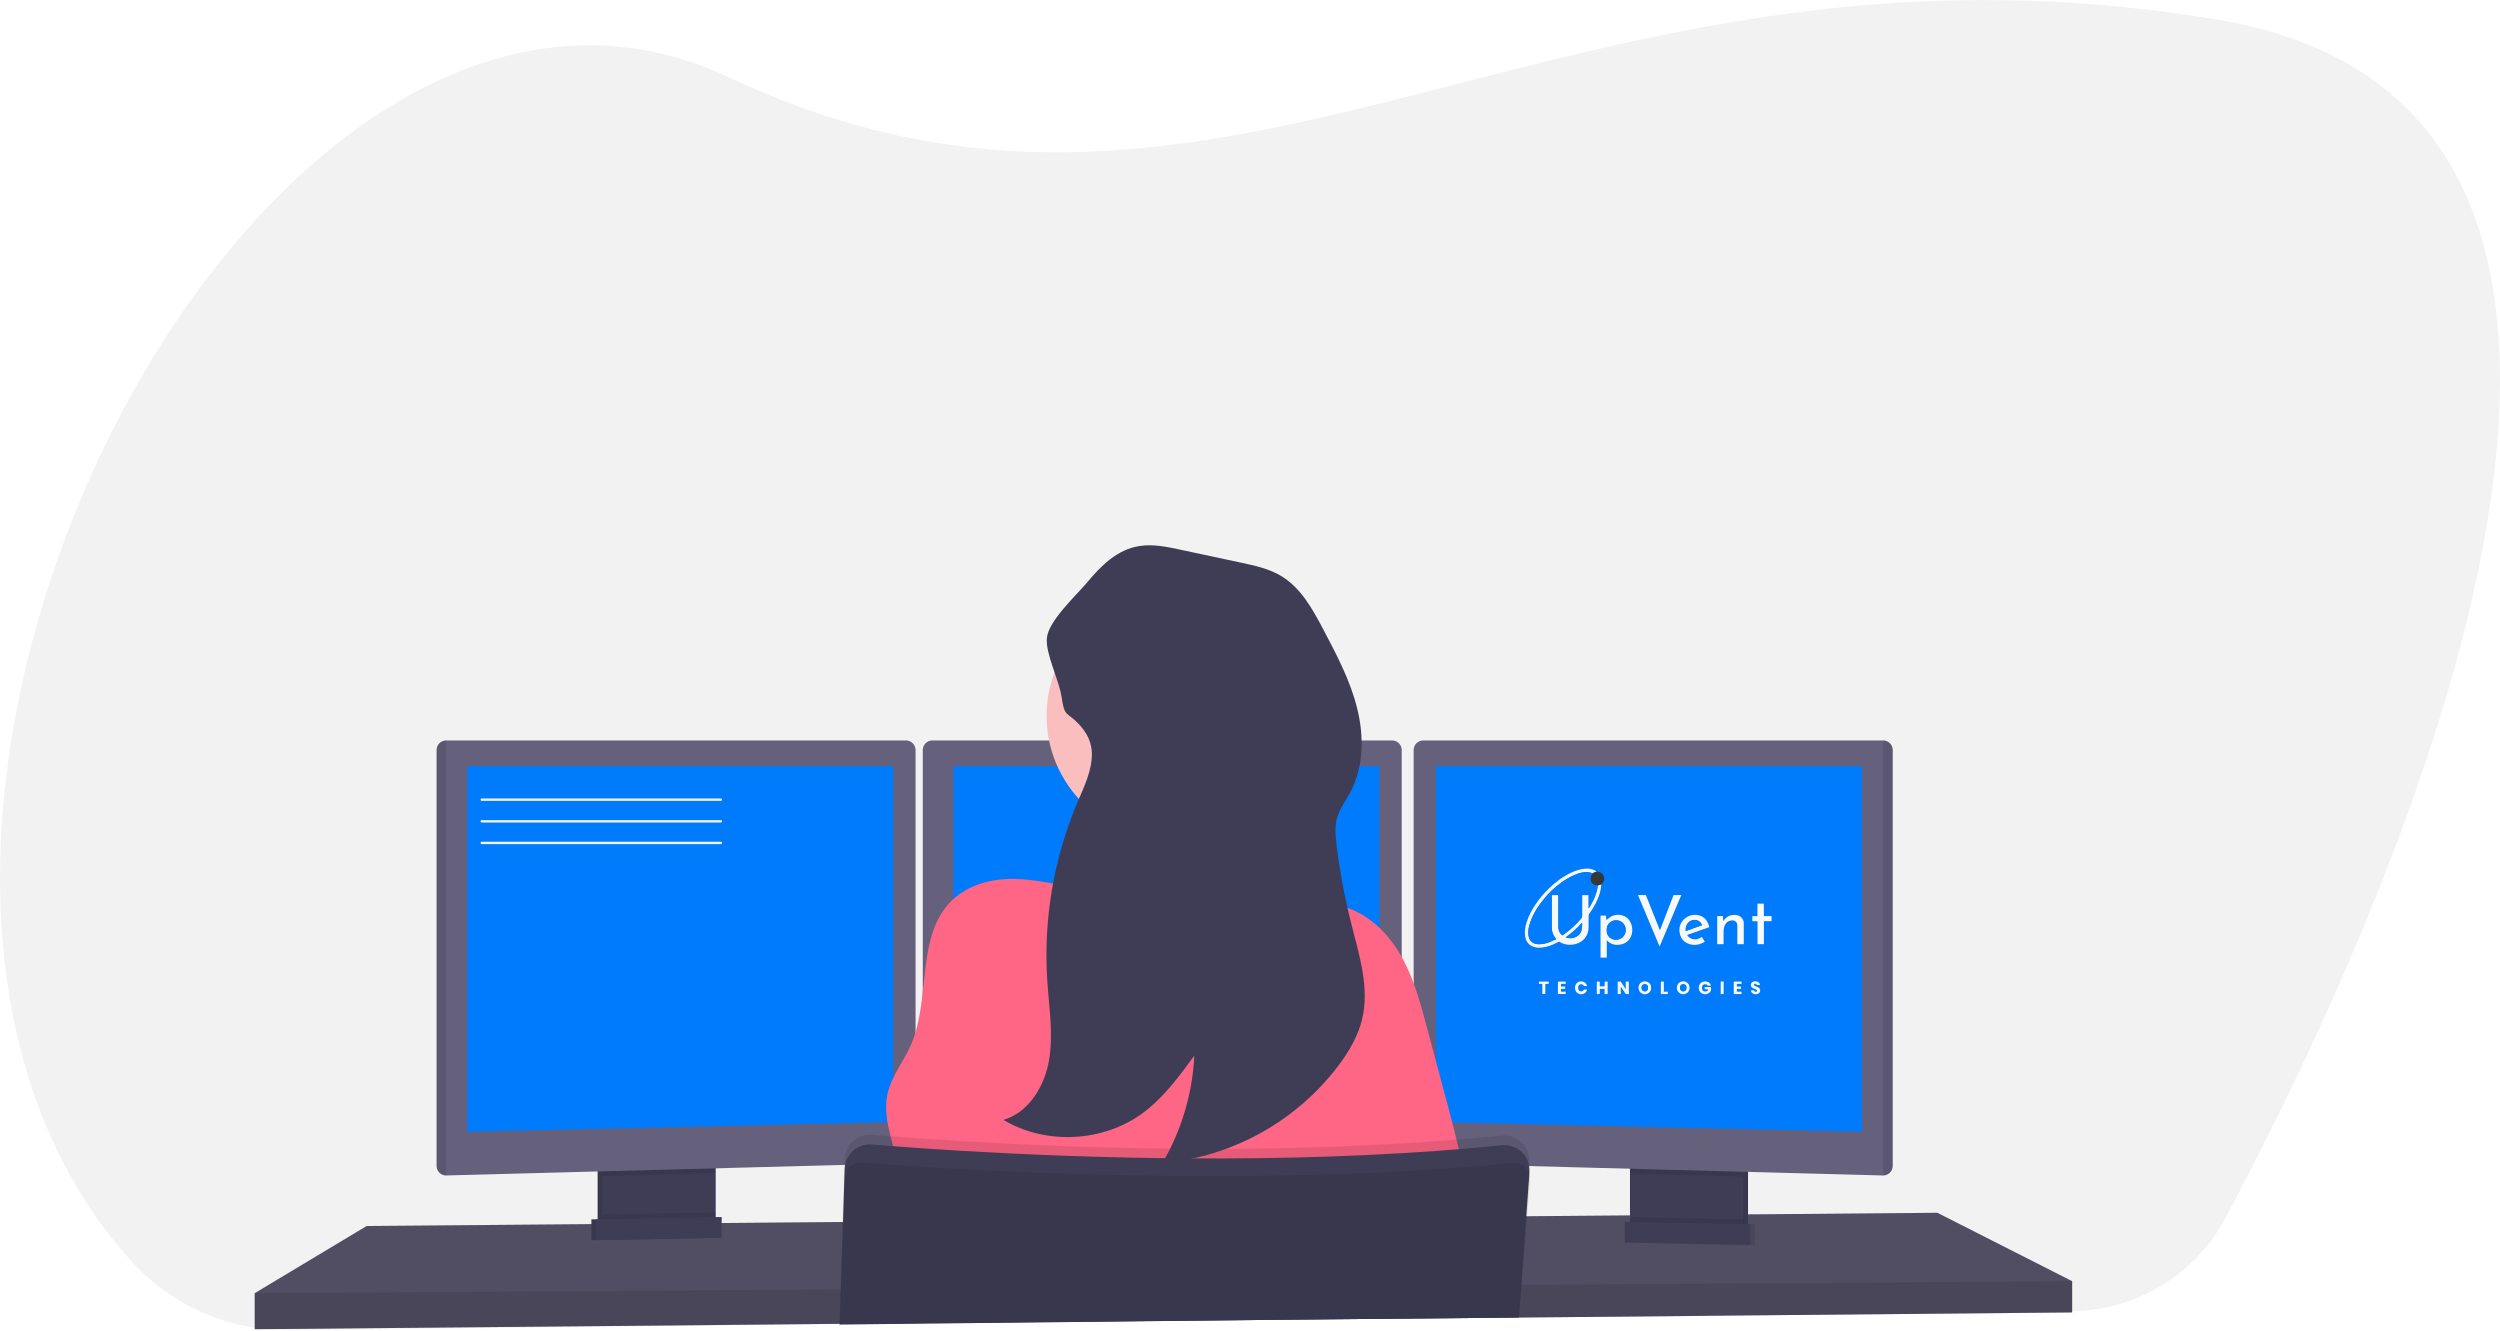
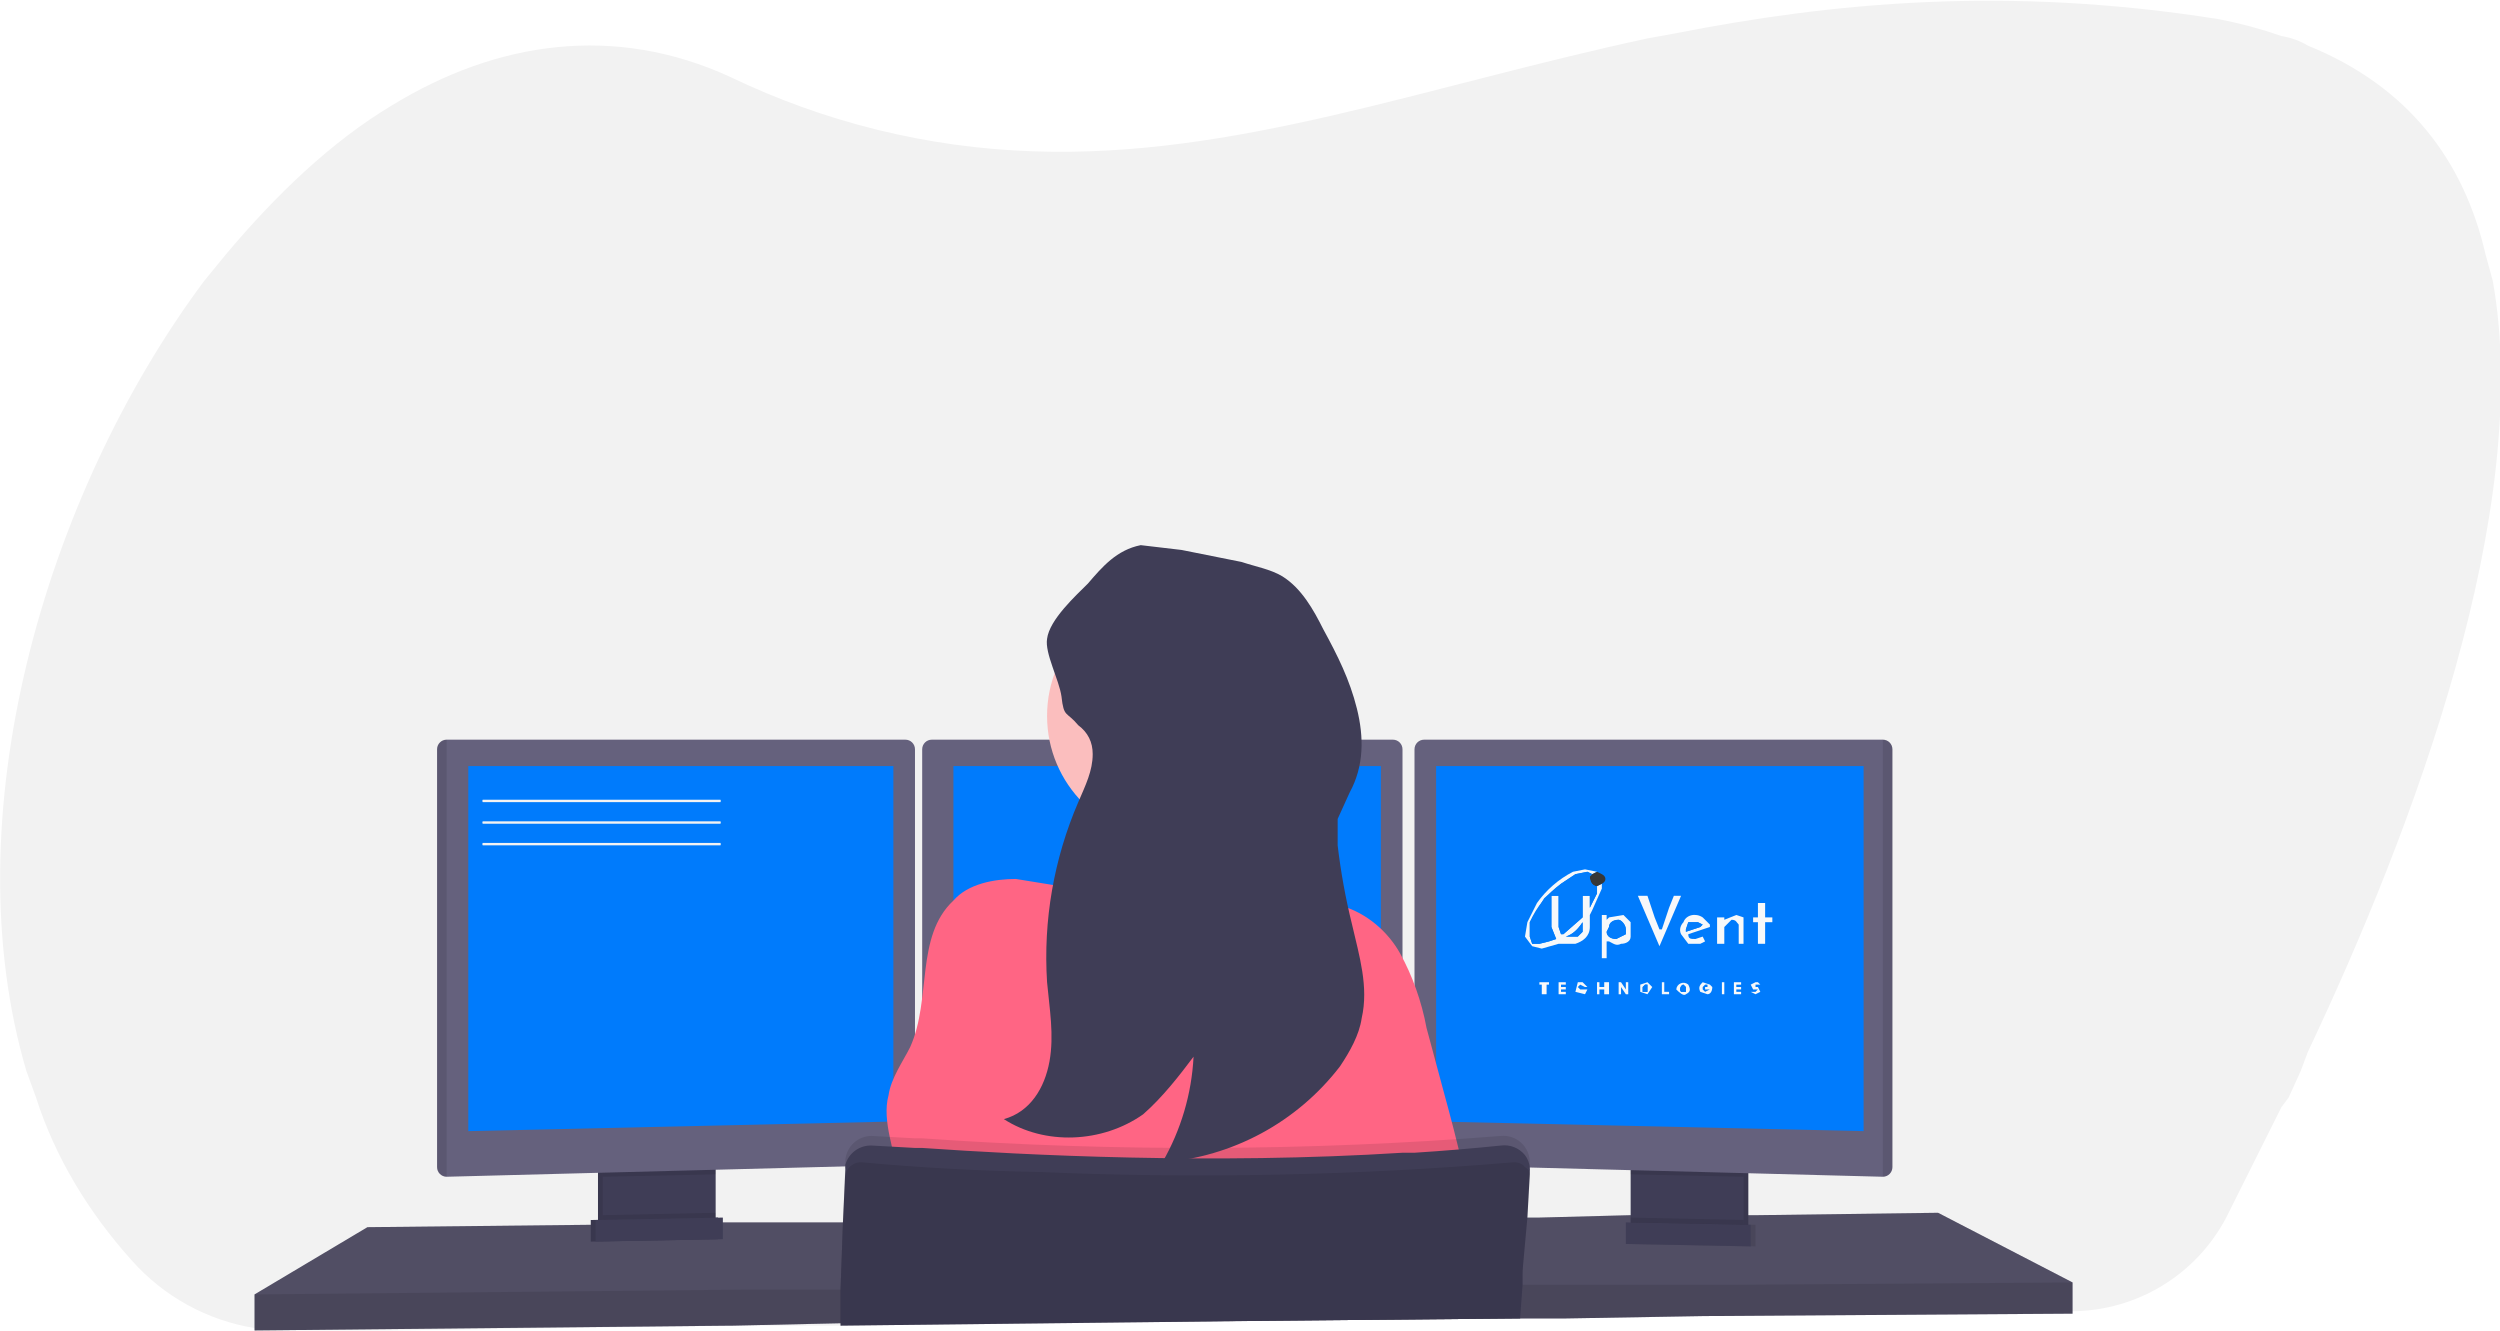
- <svg xmlns="http://www.w3.org/2000/svg" data-name="Layer 1" version="1.1" viewBox="0 0 1041.3 554.17" xml:space="preserve">
-   <path d="M961.48 438.21q-1.74 3.75-3.47 7.4-2.7 5.67-5.33 11.12c-.78 1.61-1.56 3.19-2.32 4.77-8.6 17.57-16.63 33.11-23.45 45.89a73.21 73.21 0 01-63.81 38.7l-151.65 1.65h-1.6l-13 .14-11.12.12-34.1.37h-1.38l-17.36.19h-.53l-107 1.16-95.51 1-11.11.12-69 .75h-.08l-44.75.48h-.48l-141.5 1.53-42.33.46a88 88 0 01-10.79-.54c-1.22-.14-2.44-.3-3.65-.49a87.38 87.38 0 01-51.29-27.54c-18.21-20.03-31.46-43.4-40.36-68.76q-1.93-5.49-3.6-11.12c-30.81-104.15 6.75-238.52 74.35-328.44q4.25-5.64 8.64-11l.07-.08c20.79-25.52 44.1-46.84 68.93-62 44-26.91 92.75-34.49 140.7-11.9 40.57 19.12 78.45 28.11 115.17 30.55 3.71.24 7.42.42 11.11.53 84.23 2.65 163.17-27.7 255.87-47.29 3.69-.78 7.39-1.55 11.12-2.28C763 .54 836.36-6.4 923.6 8.19a189.09 189.09 0 0126.76 6.4q5.77 1.86 11.12 4c41.64 16.94 64.35 48.24 74 87.46q1.37 5.46 2.37 11.11c17.11 94.34-33 228.16-76.37 321.05z" fill="#f2f2f2" />
-   <path d="M863.09 533.65v13l-151.92 1.4-1.62.03-57.74.53-1.38.02-17.55.15h-.52l-106.98.99-175.61 1.63h-.15l-44.65.42-.48.01-198.4 1.82v-15l46.65-28 93.6-.78 2-.01.66-.01 2-.03 44.94-.37 2.01-.01.64-.01 2-.01 14.41-.12.38-.01 35.55-.3h.29l277.4-2.34 6.79-.05h.68l5.18-.05 37.65-.31 2-.03 1.85-.02h.96l11.71-.09 2.32-.03 3.11-.02 9.75-.09 15.47-.13 2-.02 3.48-.02h.65l74.71-.64 56.16 28.5z" fill="#65617d" />
-   <path d="M863.09 533.65v13l-151.92 1.4-1.62.03-57.74.53-1.38.02-17.55.15h-.52l-106.98.99-175.61 1.63h-.15l-44.65.42-.48.01-198.4 1.82v-15l46.65-28 93.6-.78 2-.01.66-.01 2-.03 44.94-.37 2.01-.01.64-.01 2-.01 14.41-.12.38-.01 35.55-.3h.29l277.4-2.34 6.79-.05h.68l5.18-.05 37.65-.31 2-.03 1.85-.02h.96l11.71-.09 2.32-.03 3.11-.02 9.75-.09 15.47-.13 2-.02 3.48-.02h.65l74.71-.64 56.16 28.5z" opacity=".2" />
-   <path d="M296.1 483.66v24.49a6.13 6.13 0 01-3.5 5.54 6 6 0 01-2.5.6l-34.9.74a6 6 0 01-2.7-.57 6.12 6.12 0 01-3.57-5.57v-25.23z" fill="#3f3d56" />
-   <path d="M296.1 483.66v24.49a6.13 6.13 0 01-3.5 5.54 6 6 0 01-2.5.6l-34.9.74a6 6 0 01-2.7-.57 6.12 6.12 0 01-3.57-5.57v-25.23z" opacity=".1" />
-   <path d="M298.1 483.66v24.49a6.13 6.13 0 01-3.5 5.54 6 6 0 01-2.5.6l-34.9.74a6 6 0 01-2.7-.57 6.12 6.12 0 01-3.57-5.57v-25.23zM680.92 483.65h47.17v31.5h-47.17z" fill="#3f3d56" />
-   <path d="m680.92 483.65h47.17v31.5h-47.17z" opacity=".1" />
-   <path d="m678.92 483.65h47.17v31.5h-47.17z" fill="#3f3d56" />
-   <path d="m298.09 483.65v4.97l-47.17 1.26v-6.23h47.17z" opacity=".1" />
-   <path d="M381.35 312.36v168.2a4 4 0 01-3.85 3.95l-191.65 5.1h-.05a4 4 0 01-3.95-3.95v-173.3a4 4 0 013.95-3.95h191.6a4 4 0 013.95 3.95z" fill="#65617d" />
-   <path d="M185.85 308.41v181.2h-.05a4 4 0 01-3.95-3.95v-173.3a4 4 0 013.95-3.95z" opacity=".1" />
-   <path d="M194.59 319.15h177.5V467.4l-177.5 4V319.15z" fill="#007bfc" />
-   <path d="m726.09 483.65v6.41l-47.17-1.26v-5.15h47.17z" opacity=".1" />
-   <path d="M788.35 312.36v173.3a4 4 0 01-4 3.95l-191.69-5.1a4 4 0 01-3.85-3.95v-168.2a4 4 0 013.95-3.95h191.6a4 4 0 013.99 3.95z" fill="#65617d" />
-   <path d="M788.35 312.36v173.3a4 4 0 01-4 3.95v-181.2a4 4 0 014 3.95z" opacity=".1" />
-   <path d="M775.59 319.15h-177.5V467.4l177.5 4V319.15z" fill="#007bfc" />
-   <path d="M583.85 312.36v168.2a4 4 0 01-3.85 3.95l-191.65 5.1a4 4 0 01-4-3.95v-173.3a4 4 0 013.95-3.95h191.6a4 4 0 013.95 3.95z" fill="#65617d" />
-   <path d="M397.09 319.15h177.5V467.4l-177.5 4V319.15z" fill="#007bfc" />
-   <path d="M863.09 533.65v13l-151.92 1.4-1.62.03-57.74.53-1.38.02-17.55.15h-.52l-106.98.99-175.61 1.63h-.15l-44.65.42-.48.01-198.4 1.82v-15l202.51-1.33h.48l40.99-.28h.19l283.08-1.87h.29l.17-.01h.47l4.79-.03h1.46l74.49-.5 4.4-.02.98-.01 142.7-.95z" opacity=".1" />
-   <circle cx="487.26" cy="298.15" r="51.33" fill="#fbbebe" />
-   <path d="M538.6 377.16s-99.5 12-90 0c3.44-4.34 4.39-17.2 4.2-31.85-.06-4.45-.22-9.06-.45-13.65-1.1-22-3.75-43.5-3.75-43.5s87-41 77-8.5c-4 13.13-2.69 31.57.35 48.88.89 5.05 1.92 10 3 14.7a344.67 344.67 0 009.65 33.92z" fill="#fbbebe" />
-   <path d="M506.13 373.09c11.51-2.13 23.7-6 34.53-1.54 2.85 1.17 5.47 2.88 8.39 3.86s6.12 1.22 9.16 1.91c10.68 2.42 19.34 10.55 24.9 20s8.44 20.14 11.26 30.72l6.9 25.83c6 22.45 12 45.09 13.39 68.3a2437.62 2437.62 0 01-250.84 1.43c5.44-10.34 11-21.31 10.54-33s-7.19-23.22-4.76-34.74c1.55-7.34 6.57-13.39 9.64-20.22 8.75-19.52 1.94-45.79 17.32-60.65 6.92-6.68 17-9.21 26.63-8.89 12.28.41 24.85 4.24 37 6.11 15.56 2.36 30.26 3.76 45.94.88z" fill="#ff6584" />
-   <path d="M637.03 484.26l-.1 1.43v.1l-.17 2.3-1.33 18.51-1.61 22.3-.46 6.28-1 13.44v.17l-107 1-175.59 1.9v.84h-.14v-1.12l.45-14.36.86-28.06.74-23.79.07-2.37a10.53 10.53 0 0111.42-10.17c4.72.4 10.85.89 18.18 1.41l3 .22c42.33 2.94 120.56 6.74 199.5 2 1.66-.09 3.33-.19 5-.31 12.24-.77 24.47-1.76 36.58-3a10.53 10.53 0 0111.6 11.23z" opacity=".1" />
-   <path d="M349.74 552.53v-.84l175.62-1.91 107-1h.3v-.17l1-13.44.43-6 1.64-22.61 1.29-17.9v-.44a10.62 10.62 0 00-.11-2.47.3.3 0 000-.1 10.39 10.39 0 00-2-4.64 10.54 10.54 0 00-9.42-4 937.419 937.419 0 01-36.58 3c-1.67.12-3.34.22-5 .31-78.94 4.69-157.17.89-199.5-2l-3-.22c-7.33-.52-13.46-1-18.18-1.41a10.54 10.54 0 00-11.24 8.53 11 11 0 00-.18 1.64l-.68 22.16-.93 28.07-.44 14.36v1.12z" fill="#3f3d56" />
-   <path d="M637.33 491.27l-1.23 15.33-1.83 22.85-.46 5.72-1 12.81-.06.64v.17l-.15 1.48.11-1.48h-.29l-107 1-175.65 1.9v-.28l.49-14.36 1-28.06.64-18.65a6.36 6.36 0 013.06-5.25 6.25 6.25 0 013.78-.9c2.1.17 4.68.37 7.69.59 4.89.36 10.92.78 17.94 1.22 13 .82 29.31 1.7 48 2.42 52 2 122.2 2.67 188.88-3.17 3-.26 6.1-.55 9.13-.84a6.26 6.26 0 013.48.66 5.16 5.16 0 01.86.54 6.14 6.14 0 012 2.46 3.56 3.56 0 01.25.61 6.28 6.28 0 01.36 2.59zM298.1 504.96v3.19a6.13 6.13 0 01-3.5 5.54l-40.1.77a6.12 6.12 0 01-3.57-5.57v-3z" opacity=".1" />
-   <path d="m298.59 515.57-52.25 1v-8.67l52.25-1v8.67z" fill="#3f3d56" />
-   <path d="m298.59 515.57-52.25 1v-8.67l52.25-1v8.67z" opacity=".1" />
-   <path d="m300.59 515.57-52.25 1v-8.67l52.25-1v8.67z" fill="#3f3d56" />
-   <path d="M679.22 506.96v3.19a6.13 6.13 0 003.5 5.54l40.1.77a6.12 6.12 0 003.57-5.57v-3z" opacity=".1" />
-   <path d="m678.72 517.57 52.25 1v-8.67l-52.25-1v8.67z" opacity=".1" />
-   <path d="M676.72 517.57l52.25 1v-8.67l-52.25-1v8.67zM454.79 313.88c.08 7-3.16 13.6-5.91 20.07a163.49 163.49 0 00-12.66 74.71c.73 11 2.58 22 .73 32.9s-8.43 21.77-19 24.9c17.53 10.45 41.26 9.35 57.76-2.66 8.79-6.4 15.34-15.33 21.75-24.11a97.86 97.86 0 01-13.31 44.75 103.43 103.43 0 0073.51-40.82c4.31-5.81 8.06-12.19 9.72-19.23 3.09-13-1.22-26.51-4.51-39.5a266.06 266.06 0 01-6.17-33c-.43-3.56-.78-7.22.1-10.7 1-4.07 3.67-7.51 5.64-11.22 5.6-10.54 5.73-23.3 2.86-34.88s-8.49-22.26-14.06-32.81c-4.46-8.46-9.3-17.31-17.46-22.28-5.1-3.1-11-4.39-16.88-5.64l-25.37-5.43c-5.55-1.19-11.26-2.38-16.87-1.51-9.47 1.48-16.14 8.32-22 15.34-4.59 5.46-15.81 15.71-16.6 22.86-.72 6.59 5.1 17.63 6.09 24.58 1.3 9 2.22 6 7.3 11.52 3.21 3.42 5.28 7.37 5.34 12.16z" fill="#3f3d56" />
-   <path d="M300.26 333.59h-99.6a.5.5 0 010-1h99.6a.5.5 0 010 1zM300.26 342.59h-99.6a.5.5 0 010-1h99.6a.5.5 0 010 1zM300.26 351.59h-99.6a.5.5 0 010-1h99.6a.5.5 0 010 1z" fill="#f2f2f2" />
-   <g transform="matrix(.069389 0 0 .069389 617.76 323.98)">
-     <path d="m955 2001h-954v-2e3h2e3v2e3h-1046m-245.91-1361.8c0.786-0.614 1.587-1.209 2.356-1.843 20.225-16.685 20.359-46.978 0.504-64.044-9.063-7.79-19.586-10.04-31.479-10.08-1.279-1.052-2.502-2.183-3.846-3.144-19.371-13.853-41.464-16.458-64.311-14.896-28.94 1.978-56 11.163-82.103 23.235-51.028 23.6-95.282 56.899-135.48 95.821-26.358 25.52-50.405 53.062-71.725 82.974-26.239 36.813-48.223 75.831-61.866 119.14-8.621 27.367-13.834 55.259-9.384 84.081 3.91 25.325 15.341 46.031 38.565 58.634 19.32 10.484 40.261 12.057 61.642 9.705 32.727-3.599 63.095-14.678 91.85-30.264 7.452-4.039 14.061-7.037 21.246-0.201 0.579 0.551 1.446 0.808 2.193 1.175 28.992 14.234 59.242 16.107 89.929 7.547 44.332-12.367 74.481-49.252 75.615-96.496 0.596-24.813 0.129-49.65 0.307-74.475 0.017-2.331 0.709-4.983 1.96-6.925 7.209-11.192 15.025-22.004 22.002-33.335 23.507-38.177 42.166-78.392 49.692-123.02 1.278-7.579 1.303-15.369 2.338-23.589m321.13 198.71c-17.47-43.826-34.989-87.632-52.307-131.52-1.219-3.088-3.115-2.933-5.427-2.934-12.996-0.01-25.992-0.018-38.987 0.016-1.22 3e-3 -2.439 0.295-4.04 0.503 43.191 102.67 86.153 204.8 129.11 306.93 0.455 0.013 0.91 0.026 1.364 0.039 43.151-102.24 86.302-204.49 129.76-307.47-15.414 0-29.87-0.099-44.319 0.168-1.304 0.024-3.147 2.183-3.756 3.737-8.652 22.093-17.135 44.253-25.656 66.397-16.469 42.797-32.928 85.598-49.415 128.39-1.505 3.907-3.175 7.75-4.769 11.622-0.434-0.01-0.868-0.02-1.302-0.03-10.006-25.04-20.012-50.08-30.267-75.843m-291.69 0.993c-0.577-3.898-1.155-7.795-1.737-11.724h-32.16v252.04h37.56v-103.86c4.814 4.224 8.444 7.922 12.57 10.942 21.14 15.473 44.78 19.568 70.131 14.448 28.912-5.838 50.856-21.286 62.43-48.892 11.162-26.624 10.319-53.838-0.822-80.272-9.068-21.515-24.892-37.158-47.221-44.501-29.586-9.731-57.508-5.269-82.759 13.36-5.487 4.048-10.49 8.751-16.215 13.573-0.544-5.117-1.03-9.684-1.776-15.11m556.57 160.62c12.514-3.608 24.494-8.371 35.554-16.287-5.944-9.536-11.781-18.901-17.745-28.468-14.53 10.129-29.686 16.371-47.193 14.498-17.77-1.902-31.467-10.386-41.516-25.874 2.45-0.966 4.259-1.749 6.114-2.4 40.691-14.275 81.376-28.567 122.1-42.746 3.683-1.282 5.835-2.608 3.956-7.001-1.425-3.33-2.023-7.003-3.267-10.422-7.646-21.022-19.9-38.537-40.156-48.996-40.789-21.061-93.668-6.804-119.9 31.9-14.067 20.76-17.716 43.548-13.302 67.961 4.868 26.926 18.957 47.416 43.217 60.082 22.566 11.782 46.6 13.842 72.131 7.754m258.01-158.18c-9.836-11.584-22.624-17.394-37.533-18.236-30.061-1.697-54.99 7.812-71.851 34.121-0.407 0.635-1.041 1.125-2.224 2.373-0.9-10.61-1.729-20.379-2.543-29.972h-33.865v168.93h38.096c0-1.968 2e-4 -3.75 2e-4 -5.533 0-24.992-0.407-49.994 0.216-74.97 0.224-8.986 1.702-18.353 4.744-26.774 6.812-18.856 19.669-31.805 40.431-34.958 21.182-3.216 35.154 7.459 37.108 28.195 0.156 1.653 0.1 3.328 0.1 4.993 0.01 34.322 0 68.644 0 102.97 0 1.962-1e-4 3.924-1e-4 6.009h38.657c0-2.155-1e-4 -3.963-1e-4 -5.771 0-39.82-0.011-79.64 0.01-119.46 0.01-11.735-3.448-22.244-11.348-31.918m131.89-39.868v-46.156h-38.5v74.984h-30.563v30.415h31.038v137.71h38.304v-138.08h45.937v-30.32h-46.215v-28.561m-833.19 461.15c-7.912-12.125-15.789-24.273-23.785-36.342-0.92-1.389-2.446-3.234-3.8-3.329-5.432-0.382-10.906-0.158-16.527-0.158v75.02h18.531v-45.032c9.729 14.735 18.592 28.216 27.547 41.636 0.949 1.422 2.374 3.451 3.691 3.542 5.707 0.392 11.456 0.168 17.082 0.168v-75.056h-18.59v45.56c-1.737-2.487-2.751-3.938-4.15-6.008m506.61-6.834h-28.28v13.455h22.021c-2.284 8.432-9.13 13.4-18.003 13.484-9.959 0.095-17.862-5.098-19.739-14.232-1.04-5.061-0.947-10.66 0.016-15.756 1.38-7.297 6.544-11.99 13.848-13.405 7.099-1.375 13.59 0.043 18.182 6.422 0.615 0.854 1.706 1.903 2.603 1.93 5.88 0.173 11.768 0.089 18.482 0.089-1.503-3.753-2.384-6.791-3.86-9.505-9.381-17.252-33.085-19.3-47.24-13.336-18.835 7.936-26.98 30.715-18.748 51.637 6.901 17.542 27.071 26.892 46.355 20.707 18.329-5.878 27.353-19.971 23.237-41.49h-8.876m-122.94-12.794c-7.529-16.072-26.13-24.726-43.334-20.535-17.042 4.152-30.619 19.353-29.257 41.394 1.585 25.652 30.211 43.114 53.434 32.074 19.975-9.496 27.95-30.868 19.157-52.934m-297.68 37.633c11.981 17.829 33.308 23.64 51.085 13.919 14.715-8.047 21.855-23.421 19.267-41.489-2.17-15.15-13.132-26.739-29-30.66-14.297-3.533-31.257 2.576-39.335 14.524-9.332 13.803-9.42 28.278-2.016 43.705m-208.44-57.463v28.498h-29.387v-28.566h-17.8v74.608h18.053v-30.573h28.781v30.708h18.3v-74.954c-5.848 0-11.471 0-17.947 0.279m-130.2 0.046c-1.642-0.276-3.275-0.627-4.927-0.814-9.692-1.096-19.081-0.147-27.244 5.629-15.405 10.9-20.212 34.99-10.781 52.733 8.198 15.425 27.857 22.254 45.971 15.969 11.491-3.987 20.559-14.949 21.257-25.938-4.659 0-9.317 0.203-13.948-0.07-3.216-0.189-4.96 0.908-6.75 3.673-6.764 10.449-22.976 9.886-29.321-0.828-3.774-6.373-4.234-13.261-2.474-20.273 1.831-7.294 5.992-12.794 13.795-14.08 7.864-1.296 14.433 1.089 18.802 8.289 0.662 1.09 2.158 2.306 3.317 2.356 5.619 0.244 11.255 0.11 16.951 0.11-2.455-13.379-10.566-22.312-24.648-26.758m1063 60.159c2.918-13.118-1.454-21.776-13.627-26.866-3.532-1.477-7.143-2.765-10.672-4.248-2.753-1.157-5.609-2.208-8.107-3.798-3.359-2.138-4.44-5.473-2.651-9.123 1.766-3.603 5.431-4.481 8.533-2.939 2.953 1.467 5.14 4.478 8.198 7.303h17.801c-0.586-6.739-3.174-12.308-8.311-16.186-7.937-5.991-17.237-6.741-26.688-5.352-10.651 1.566-18.65 9.104-19.593 17.844-1.266 11.735 3.112 18.9 14.614 23.68 4.611 1.917 9.374 3.477 13.936 5.498 2.23 0.988 4.503 2.336 6.149 4.09 3.766 4.011 1.652 9.903-3.737 11.086-5.629 1.236-9.033-1.243-11.825-8.643h-18.768c-0.087 11.072 7.6 18.579 18.675 21.916 15.151 4.565 30.18-1.054 36.074-14.264m-1213.4-29.902v44.253h46.637v-14.1h-28.218v-16.836h25.291v-13.99h-25.181v-15.832h28.172v-13.792h-46.701c0 10.011 0 19.654 6e-5 30.297m1102.3-23.012v-7.325h-46.897v74.712h46.649v-14.038h-28.02v-16.986h24.79v-13.894h-24.85v-16.04h28.33v-6.428m-1178 40.012v-33.378h20.406v-14.022h-58.698v14.237h20.203v60.464h18.089c0-9.008 0-17.655-6e-5 -27.301m736.03 24.417v-11.01h-24.588v-60.795h-17.907v75.072c13.544 0 26.84 0.042 40.134-0.104 0.794-0.01 1.571-1.519 2.361-3.163m329.23-72.126h-12.289v75.201h17.564v-75.201c-1.662 0-2.979 0-5.275-1e-4z" fill="#007bfc" />
-     <path d="m708.66 639.76c-0.604 7.692-0.629 15.482-1.907 23.061-7.526 44.624-26.185 84.839-49.692 123.02-6.977 11.331-14.792 22.143-22.002 33.335-1.251 1.942-1.943 4.594-1.96 6.925-0.178 24.825 0.289 49.663-0.307 74.475-1.135 47.244-31.283 84.129-75.615 96.496-30.687 8.561-60.937 6.687-89.929-7.547-0.747-0.367-1.613-0.624-2.193-1.175-7.185-6.836-13.794-3.839-21.246 0.201-28.755 15.586-59.123 26.665-91.85 30.264-21.381 2.351-42.322 0.779-61.642-9.705-23.224-12.603-34.655-33.309-38.565-58.634-4.45-28.822 0.762-56.714 9.384-84.081 13.642-43.305 35.627-82.324 61.866-119.14 21.32-29.911 45.366-57.454 71.725-82.974 40.202-38.922 84.456-72.221 135.48-95.821 26.102-12.072 53.163-21.258 82.103-23.235 22.847-1.562 44.94 1.044 64.311 14.896 1.344 0.961 2.567 2.092 3.66 3.461-8.546 1.306-15.635 5.373-22.983 9.355-9.629-2.517-18.832-6.073-28.259-6.824-24.91-1.984-48.52 4.627-71.54 13.461-34.312 13.168-65.438 31.983-94.761 53.926-34.78 26.027-66.124 55.705-94.016 89.007-35.821 42.768-66.162 88.855-84.948 141.81-9.435 26.593-15.597 53.804-11.603 82.251 2.472 17.608 9.598 32.833 25.405 42.704 11.091 6.927 23.453 9.2 36.224 9.539 21.971 0.582 42.993-4.431 63.312-12.216 13.904-5.327 27.403-11.711 41.605-17.848-1.49-2.093-2.153-3.192-2.975-4.154-15.901-18.594-23.769-40.28-23.844-64.581-0.195-63.487-0.066-126.98-0.066-190.46 0-1.807-3e-5 -3.614-3e-5 -5.725h39.71v6.191c0 61.655 0.05 123.31-0.03 184.97-0.025 18.833 6.749 34.634 19.947 47.951 2.642 2.666 4.449 2.815 7.489 0.705 41.95-29.124 79.474-63.086 112.02-102.46 1.885-2.28 3.027-5.892 3.041-8.891 0.196-40.825 0.132-81.651 0.132-122.48v-5.994h39.112v80.238c1.843-2.564 2.877-3.835 3.732-5.217 16.481-26.66 30.882-54.342 40.521-84.271 4.994-15.506 9.423-31.185 10.307-47.796 7.164-2.437 14.002-4.724 20.84-7.012m-147.56 312.96c13.156-7.905 23.26-18.747 27.979-33.338 2.922-9.035 3.868-18.794 4.938-28.313 0.729-6.485 0.14-13.119 0.14-19.686-0.391-0.172-0.781-0.345-1.172-0.517-29.441 32.306-61.819 61.317-98.388 87.389 23.689 7.483 45.18 6.327 66.503-5.535z" fill="#f6f8fa" />
-     <path d="m1030.3 838.3c10.131 25.402 20.137 50.442 30.142 75.482 0.434 0.01 0.868 0.02 1.302 0.03 1.594-3.873 3.264-7.716 4.769-11.622 16.486-42.79 32.946-85.591 49.415-128.39 8.521-22.144 17.005-44.304 25.656-66.397 0.608-1.553 2.452-3.713 3.756-3.737 14.449-0.267 28.905-0.168 44.319-0.168-43.462 102.98-86.614 205.23-129.76 307.47-0.455-0.013-0.91-0.026-1.364-0.039-42.962-102.13-85.924-204.25-129.11-306.93 1.601-0.207 2.82-0.5 4.04-0.503 12.996-0.033 25.992-0.025 38.987-0.016 2.311 2e-3 4.208-0.154 5.427 2.934 17.318 43.886 34.837 87.692 52.431 131.88z" fill="#f7f8fa" />
-     <path d="m738.66 839.36c0.616 4.996 1.102 9.563 1.646 14.68 5.725-4.822 10.729-9.525 16.215-13.573 25.251-18.629 53.173-23.091 82.759-13.36 22.329 7.344 38.153 22.986 47.221 44.501 11.141 26.434 11.984 53.648 0.822 80.272-11.574 27.607-33.518 43.054-62.43 48.892-25.351 5.119-48.991 1.025-70.131-14.448-4.126-3.02-7.756-6.718-12.57-10.942v103.86h-37.56v-252.04h32.16c0.582 3.929 1.159 7.826 1.867 12.154m115.19 90.757c2.352-9.119 2.577-18.247 1.114-27.594-3.45-22.049-23.013-45.277-50.937-47.247-25.212-1.779-46.945 9.461-58.2 33.583-4.667 10.001-3.664 20.417-3.869 30.837-0.545 27.758 22.771 51.08 51.623 52.263 25.892 1.061 51.107-13.36 60.268-41.841z" fill="#f6f8fa" />
-     <path d="m1294.7 999.65c-25.131 5.989-49.164 3.929-71.731-7.853-24.26-12.666-38.349-33.156-43.217-60.082-4.414-24.414-0.766-47.202 13.302-67.961 26.228-38.705 79.106-52.962 119.9-31.9 20.256 10.459 32.509 27.974 40.156 48.996 1.244 3.419 1.843 7.092 3.267 10.422 1.879 4.394-0.273 5.719-3.956 7.001-40.724 14.179-81.41 28.471-122.1 42.746-1.855 0.651-3.664 1.434-6.114 2.4 10.048 15.487 23.745 23.972 41.516 25.874 17.508 1.874 32.663-4.369 47.193-14.498 5.964 9.568 11.801 18.933 17.745 28.468-11.06 7.915-23.04 12.678-35.955 16.386m-59.709-134.2c-14.433 13.108-19.956 29.758-19.403 48.822 0.148 5.101 0.675 5.463 5.571 3.692 26.136-9.458 52.273-18.913 78.395-28.409 4.763-1.731 9.461-3.644 14.155-5.46-3.827-10.756-12.83-21.637-22.38-25.992-19.889-9.069-38.514-6.209-56.337 7.348z" fill="#f7f8fa" />
-     <path d="m1553.3 841.63c7.663 9.411 11.116 19.92 11.11 31.655-0.018 39.82-0.01 79.64-0.01 119.46 0 1.808 1e-4 3.616 1e-4 5.771h-38.657c0-2.086 1e-4 -4.047 1e-4 -6.009v-102.97c-2e-4 -1.665 0.056-3.34-0.1-4.993-1.954-20.736-15.927-31.412-37.108-28.195-20.762 3.153-33.619 16.102-40.431 34.958-3.042 8.421-4.52 17.788-4.744 26.774-0.623 24.976-0.216 49.978-0.216 74.97 0 1.782-2e-4 3.565-2e-4 5.533h-38.096v-168.93h33.865c0.814 9.593 1.643 19.362 2.543 29.972 1.183-1.248 1.817-1.738 2.224-2.373 16.861-26.309 41.79-35.818 71.851-34.121 14.909 0.842 27.697 6.652 37.771 18.5z" fill="#f7f9fa" />
-     <path d="m1685 802v28.061h46.215v30.32h-45.937v138.08h-38.304v-137.71h-31.038v-30.415h30.563v-74.984h38.5v46.656z" fill="#f7f9fa" />
-     <path d="m657.63 573.18c7.025-4.222 14.114-8.289 22.867-9.357 11.871-0.515 22.394 1.735 31.457 9.525 19.855 17.066 19.721 47.36-0.504 64.044-0.769 0.634-1.57 1.23-2.571 2.108-7.053 2.552-13.891 4.839-21.518 7.157-1.455-4.9e-4 -2.12-0.051-2.785-0.06-27.068-0.382-46.094-25.051-39.878-51.334 2.084-8.812 7.212-15.551 12.932-22.083z" fill="#363738" />
-     <path d="m852 1263c1.206 1.761 2.22 3.212 3.957 5.699v-45.56h18.59v75.056c-5.626 0-11.376 0.224-17.082-0.168-1.318-0.09-2.742-2.12-3.691-3.542-8.955-13.42-17.818-26.901-27.547-41.636v45.032h-18.531v-75.02c5.621 0 11.095-0.224 16.527 0.158 1.353 0.095 2.879 1.94 3.8 3.329 7.997 12.069 15.873 24.217 23.978 36.652z" fill="#f4f7fa" />
-     <path d="m1358.9 1255.8h8.391c4.116 21.519-4.908 35.612-23.237 41.49-19.284 6.184-39.454-3.166-46.355-20.707-8.231-20.922-0.087-43.7 18.748-51.637 14.155-5.964 37.859-3.917 47.24 13.336 1.476 2.714 2.357 5.752 3.86 9.505-6.714 0-12.601 0.084-18.482-0.089-0.898-0.026-1.988-1.075-2.603-1.93-4.592-6.379-11.083-7.797-18.182-6.422-7.304 1.415-12.468 6.107-13.848 13.405-0.964 5.095-1.056 10.694-0.016 15.756 1.877 9.135 9.78 14.327 19.739 14.232 8.873-0.084 15.718-5.052 18.003-13.484h-22.021v-13.455h28.765z" fill="#f6f8fa" />
-     <path d="m1235.6 1243.4c8.623 21.724 0.648 43.096-19.327 52.592-23.223 11.04-51.849-6.423-53.434-32.074-1.362-22.042 12.215-37.242 29.257-41.394 17.204-4.192 35.805 4.462 43.504 20.876m-46.23 34.872c5.98 3.905 12.313 4.786 19.026 2.16 8.961-3.505 12.729-11.27 11.672-23.986-1.107-13.318-14.061-21.322-26.476-16.358-14.007 5.6-16.658 26.375-4.223 38.184z" fill="#f6f8fa" />
-     <path d="m937.6 1280.3c-7.212-15.11-7.124-29.585 2.208-43.388 8.078-11.949 25.038-18.057 39.335-14.524 15.869 3.921 26.83 15.51 29 30.66 2.588 18.068-4.551 33.442-19.267 41.489-17.777 9.721-39.104 3.91-51.277-14.236m13.521-22.521c-0.511 7.471 0.907 14.37 6.815 19.489 7.731 6.7 20.247 5.966 26.704-1.316 7.636-8.612 7.198-25.216-0.888-32.454-5.761-5.157-12.521-5.964-19.616-3.849-8.433 2.515-11.779 9.143-13.015 18.13z" fill="#f6f8fa" />
-     <path d="m729.77 1223.1c6.05-0.14 11.673-0.14 17.52-0.14v74.954h-18.3v-30.708h-28.781v30.573h-18.053v-74.608h17.8v28.566h29.387c0-9.393 0-18.946 0.427-28.637z" fill="#f6f8fa" />
-     <path d="m599.55 1223.3c13.68 4.352 21.79 13.284 24.246 26.664-5.696 0-11.332 0.134-16.951-0.11-1.158-0.05-2.655-1.266-3.317-2.356-4.369-7.201-10.938-9.585-18.802-8.289-7.803 1.286-11.964 6.787-13.795 14.08-1.76 7.012-1.3 13.899 2.474 20.273 6.345 10.714 22.557 11.276 29.321 0.828 1.79-2.765 3.534-3.863 6.75-3.673 4.63 0.273 9.289 0.07 13.948 0.07-0.698 10.989-9.766 21.951-21.257 25.938-18.114 6.285-37.773-0.545-45.971-15.969-9.431-17.743-4.624-41.834 10.781-52.733 8.163-5.776 17.552-6.725 27.244-5.629 1.652 0.187 3.285 0.538 5.329 0.908z" fill="#f6f8fa" />
-     <path d="m1662.1 1283.8c-5.757 12.828-20.786 18.447-35.936 13.882-11.075-3.337-18.762-10.844-18.675-21.916h18.768c2.792 7.4 6.196 9.879 11.825 8.643 5.389-1.183 7.503-7.075 3.737-11.086-1.647-1.754-3.92-3.102-6.149-4.09-4.561-2.022-9.325-3.582-13.936-5.498-11.503-4.781-15.88-11.946-14.614-23.68 0.943-8.741 8.942-16.279 19.593-17.844 9.451-1.389 18.751-0.639 26.688 5.352 5.138 3.877 7.725 9.446 8.311 16.186h-17.801c-3.058-2.825-5.245-5.835-8.198-7.303-3.102-1.542-6.767-0.664-8.533 2.939-1.789 3.65-0.708 6.985 2.651 9.123 2.498 1.589 5.354 2.641 8.107 3.798 3.529 1.483 7.14 2.772 10.672 4.248 12.172 5.09 16.545 13.748 13.49 27.248z" fill="#f6f8fa" />
-     <path d="m448.83 1253c-3e-5 -10.143-3e-5 -19.786-3e-5 -29.797h46.701v13.792h-28.172v15.832h25.181v13.99h-25.291v16.836h28.218v14.1h-46.637c0-14.732 0-29.492-3e-5 -44.753z" fill="#f9f9fa" />
-     <path d="m1551.2 1231v5.944h-28.33v16.04h24.85v13.894h-24.79v16.986h28.02v14.038h-46.649v-74.712h46.897v7.81z" fill="#fafafa" />
-     <path d="m373.17 1271c3e-5 9.146 3e-5 17.793 3e-5 26.801h-18.089v-60.464h-20.203v-14.237h58.698v14.022h-20.406c0 11.472 0 22.425 3e-5 33.878z" fill="#f9f9fa" />
-     <path d="m1109.2 1295.3c-0.787 1.227-1.565 2.738-2.359 2.747-13.294 0.146-26.59 0.104-40.134 0.104v-75.072h17.907v60.795h24.588v11.426z" fill="#f2f6fa" />
-     <path d="m1438.9 1222.8c1.806 1e-4 3.123 1e-4 4.785 1e-4v75.201h-17.564v-75.201h12.779z" fill="#fafafa" />
-     <path d="m657.3 572.94c-5.396 6.772-10.524 13.511-12.608 22.323-6.216 26.283 12.809 50.953 39.878 51.334 0.666 9e-3 1.331 0.06 2.459 0.21-0.095 16.58-4.524 32.26-9.518 47.765-9.639 29.929-24.04 57.611-40.521 84.271-0.854 1.382-1.889 2.653-3.732 5.217v-80.238h-39.112v5.994c0 40.826 0.064 81.652-0.132 122.48-0.015 2.999-1.156 6.611-3.041 8.891-32.549 39.37-70.073 73.331-112.02 102.46-3.04 2.11-4.847 1.961-7.489-0.705-13.198-13.317-19.972-29.118-19.947-47.951 0.081-61.655 0.03-123.31 0.03-184.97v-6.191h-39.71c0 2.11 3e-5 3.917 3e-5 5.725 6e-5 63.488-0.129 126.98 0.066 190.46 0.075 24.302 7.943 45.987 23.844 64.581 0.823 0.962 1.485 2.061 2.975 4.154-14.202 6.137-27.701 12.521-41.605 17.848-20.319 7.784-41.341 12.797-63.312 12.216-12.771-0.338-25.133-2.612-36.224-9.539-15.807-9.872-22.933-25.097-25.405-42.704-3.994-28.448 2.168-55.658 11.603-82.251 18.786-52.953 49.128-99.041 84.948-141.81 27.892-33.301 59.236-62.98 94.016-89.007 29.323-21.943 60.449-40.758 94.761-53.926 23.02-8.835 46.63-15.446 71.54-13.461 9.427 0.751 18.63 4.307 28.259 6.824z" fill="#017cfc" />
-     <path d="m560.77 952.88c-20.993 11.7-42.483 12.856-66.172 5.373 36.569-26.072 68.947-55.083 98.388-87.389 0.391 0.172 0.781 0.345 1.172 0.517 0 6.567 0.59 13.201-0.14 19.686-1.07 9.52-2.016 19.278-4.938 28.313-4.718 14.59-14.823 25.433-28.31 33.5z" fill="#047dfc" />
-     <path d="m853.78 930.52c-9.089 28.082-34.303 42.504-60.195 41.442-28.852-1.183-52.169-24.504-51.623-52.263 0.205-10.42-0.798-20.837 3.869-30.837 11.256-24.121 32.988-35.362 58.2-33.583 27.923 1.97 47.487 25.198 50.937 47.247 1.463 9.348 1.237 18.476-1.187 27.993z" fill="#027cfc" />
-     <path d="m1235.3 865.25c17.526-13.359 36.152-16.219 56.04-7.15 9.55 4.355 18.553 15.236 22.38 25.992-4.694 1.816-9.392 3.728-14.155 5.46-26.122 9.495-52.259 18.951-78.395 28.409-4.896 1.772-5.423 1.409-5.571-3.692-0.553-19.063 4.971-35.713 19.7-49.02z" fill="#047dfc" />
-     <path d="m1189.1 1278c-12.138-11.59-9.486-32.364 4.52-37.964 12.415-4.963 25.369 3.041 26.476 16.358 1.056 12.716-2.711 20.481-11.672 23.986-6.714 2.626-13.046 1.746-19.324-2.38z" fill="#027cfc" />
-     <path d="m951.15 1257.4c1.206-8.551 4.552-15.179 12.985-17.694 7.094-2.115 13.854-1.307 19.616 3.849 8.087 7.238 8.525 23.842 0.888 32.454-6.457 7.282-18.973 8.016-26.704 1.316-5.908-5.12-7.325-12.018-6.785-19.925z" fill="#047dfc" />
-   </g>
+ <svg xmlns="http://www.w3.org/2000/svg" xml:space="preserve" data-name="Layer 1" viewBox="0 0 1041 554">
+   <path fill="#f2f2f2" d="m961 438-3 8-5 11-3 4-23 46a73 73 0 0 1-64 39l-152 2h-61l-17 1h-1l-107 1-95 1h-11l-69 1h-46l-141 2h-42a88 88 0 0 1-11 0l-4-1a87 87 0 0 1-51-28c-18-20-32-43-40-68l-4-11c-31-105 7-239 74-329l9-11c21-25 44-47 69-62 44-27 93-34 141-12a315 315 0 0 0 126 31c84 3 163-27 256-47l11-2C763 1 836-6 924 8a189 189 0 0 1 26 7q6 1 11 4c42 17 65 48 74 87l3 11c17 95-33 228-77 321z" />
+   <path fill="#65617d" d="M863 534v13l-152 1h-1l-58 1h-20l-107 1-175 1-45 1h-1l-198 2v-15l47-28 93-1h5l45-1h55l278-2h12l38-1h53l75-1 56 29z" />
+   <path d="M863 534v13l-152 1h-1l-58 1h-20l-107 1-175 1-45 1h-1l-198 2v-15l47-28 93-1h5l45-1h55l278-2h12l38-1h53l75-1 56 29z" opacity=".2" />
+   <path fill="#3f3d56" d="M296 484v24a6 6 0 0 1-3 6 6 6 0 0 1-3 0l-35 1a6 6 0 0 1-2-1 6 6 0 0 1-4-5v-25z" />
+   <path d="M296 484v24a6 6 0 0 1-3 6 6 6 0 0 1-3 0l-35 1a6 6 0 0 1-2-1 6 6 0 0 1-4-5v-25z" opacity=".1" />
+   <path fill="#3f3d56" d="M298 484v24a6 6 0 0 1-3 6 6 6 0 0 1-3 0l-35 1a6 6 0 0 1-2-1 6 6 0 0 1-4-5v-25zm383 0h47v31h-47z" />
+   <path d="M681 484h47v31h-47z" opacity=".1" />
+   <path fill="#3f3d56" d="M679 484h47v31h-47z" />
+   <path d="M298 484v5l-47 1v-6h47z" opacity=".1" />
+   <path fill="#65617d" d="M381 312v169a4 4 0 0 1-3 4l-192 5a4 4 0 0 1-4-4V312a4 4 0 0 1 4-4h191a4 4 0 0 1 4 4z" />
+   <path d="M186 308v182a4 4 0 0 1-4-4V312a4 4 0 0 1 4-4z" opacity=".1" />
+   <path fill="#007bfc" d="M195 319h177v148l-177 4V319z" />
+   <path d="M726 484v6l-47-1v-5h47z" opacity=".1" />
+   <path fill="#65617d" d="M788 312v174a4 4 0 0 1-4 4l-191-5a4 4 0 0 1-4-4V312a4 4 0 0 1 4-4h191a4 4 0 0 1 4 4z" />
+   <path d="M788 312v174a4 4 0 0 1-4 4V308a4 4 0 0 1 4 4z" opacity=".1" />
+   <path fill="#007bfc" d="M776 319H598v148l178 4V319z" />
+   <path fill="#65617d" d="M584 312v169a4 4 0 0 1-4 4l-192 5a4 4 0 0 1-4-4V312a4 4 0 0 1 4-4h192a4 4 0 0 1 4 4z" />
+   <path fill="#007bfc" d="M397 319h178v148l-178 4V319z" />
+   <path d="M863 534v13l-152 1h-1l-58 1h-20l-107 1-175 1-45 1h-1l-198 2v-15l203-2h41l283-2h87l143-1z" opacity=".1" />
+   <circle cx="487.3" cy="298.1" r="51.3" fill="#fbbebe" />
+   <path fill="#fbbebe" d="M539 377s-100 12-90 0c3-4 4-17 4-32l-1-13-3-44s87-41 77-8c-4 13-3 31 0 49l3 14a345 345 0 0 0 10 34z" />
+   <path fill="#ff6584" d="M506 373c12-2 24-6 35-1l8 3 9 2c11 3 20 11 25 20s9 20 11 31l7 26c6 22 12 45 14 68a2438 2438 0 0 1-251 2c5-11 11-22 10-33s-7-24-4-35c1-7 6-14 9-20 9-20 2-46 18-61 6-7 17-9 26-9l37 6c16 3 30 4 46 1z" />
+   <path d="M637 484v4l-2 19-1 22-1 6-1 14-107 1-175 2v1-16l1-28 1-24v-2a11 11 0 0 1 11-10l18 1h3a1619 1619 0 0 0 241-1 11 11 0 0 1 12 11z" opacity=".1" />
+   <path fill="#3f3d56" d="M350 553v-1l175-2 107-1h1l1-14v-6l2-22 1-18v-1a11 11 0 0 0 0-2 10 10 0 0 0-2-5 11 11 0 0 0-10-4 937 937 0 0 1-36 3h-5c-79 5-157 1-200-2h-3l-18-1a11 11 0 0 0-11 8 11 11 0 0 0 0 2l-1 22-1 28v16z" />
+   <path d="m637 491-1 16-2 22v6l-1 13v2-1h-1l-107 1-175 2v-15l1-28 1-19a6 6 0 0 1 3-5 6 6 0 0 1 4-1 996 996 0 0 0 73 4 1563 1563 0 0 0 198-4 6 6 0 0 1 4 1 5 5 0 0 1 1 1 6 6 0 0 1 2 2 4 4 0 0 1 0 1 6 6 0 0 1 0 2zm-339 14v3a6 6 0 0 1-3 6h-40a6 6 0 0 1-4-5v-3z" opacity=".1" />
+   <path fill="#3f3d56" d="m299 516-53 1v-9l53-1v9z" />
+   <path d="m299 516-53 1v-9l53-1v9z" opacity=".1" />
+   <path fill="#3f3d56" d="m301 516-53 1v-9l53-1v9z" />
+   <path d="M679 507v3a6 6 0 0 0 4 6h40a6 6 0 0 0 3-5v-3z" opacity=".1" />
+   <path d="m679 518 52 1v-9l-52-1v9z" opacity=".1" />
+   <path fill="#3f3d56" d="m677 518 52 1v-9l-52-1v9zM455 314c0 7-3 13-6 20a163 163 0 0 0-13 75c1 11 3 22 1 33s-8 21-19 24c17 11 41 10 58-2 8-7 15-16 21-24a98 98 0 0 1-13 44 103 103 0 0 0 74-40c4-6 8-13 9-20 3-13-1-26-4-39a266 266 0 0 1-6-33v-11l5-11c6-11 6-23 3-35s-8-22-14-33c-4-8-9-17-17-22-5-3-11-4-17-6l-25-5-17-2c-10 2-16 9-22 16-5 5-16 15-17 23-1 6 5 17 6 24 1 9 2 6 7 12 4 3 6 7 6 12z" />
+   <path fill="#f2f2f2" d="M300 334h-99a1 1 0 0 1 0-1h99a1 1 0 0 1 0 1zm0 9h-99a1 1 0 0 1 0-1h99a1 1 0 0 1 0 1zm0 9h-99a1 1 0 0 1 0-1h99a1 1 0 0 1 0 1z" />
+   <path fill="#007bfc" d="M684 463h-66V324h139v139h-73m-17-95c2-1 2-3 0-4l-2-1-5-1-5 1-10 7-5 6-4 8-1 6 3 4 4 1 7-2h7c3-1 6-3 6-7v-5l1-2 4-9v-2m22 14-3-9h-4l9 21 9-21h-3l-2 5-3 9h-1l-2-5m-20 0v-1h-2v18h2v-7h1c2 1 3 2 5 1 2 0 4-1 4-3v-6l-3-3-6 1-1 1v-1m39 11 2-1-1-2-3 1c-2 0-3 0-3-2l9-3v-1l-3-3c-3-2-7-1-8 2-1 1-2 3-1 5l3 4h5m18-11-3-1-5 2v1-2h-3v11h3v-7l3-3c2 0 2 1 3 2v8h2v-11m9-2v-4h-3v6h-2v2h2v9h3v-9h3v-2h-3v-2m-58 32-2-3h-1v5h1v-3l2 3h1v-5h-1v3m35-1h-2v1h2l-2 1-1-1v-1l1-1h1v1h2l-1-1-3-1c-1 1-2 2-1 4l3 1c1 0 2-1 2-3h-1m-9-1a3 3 0 0 0-5 2c1 1 3 3 4 2 2-1 2-2 1-4m-20 3 3 1 2-3-2-2-3 1v3m-15-4v2h-2v-2h-1v5h1v-2h2v2h2v-5h-2m-9 0h-2l-1 4 4 1 1-2h-3l-1-1 1-1 2 1h1l-2-2m74 4-1-2h-1v-1h2l-1-1h-1l-2 1 1 2h2l-1 1h-2l2 1 2-1m-84-2v3h3v-1h-2v-1h2v-1h-2v-1h2v-1h-3v2m76-2h-3v5h3v-1h-2v-1h2v-1h-2v-1h2v-1m-81 3v-2h1v-1h-4v1h1v4h2v-2m51 2v-1h-2v-4h-1v5h3m23-5h-1v5h1v-5z" />
+   <path fill="#f6f8fa" d="M667 368v2l-4 9-1 2v5c0 4-3 6-6 7h-7l-7 2-4-1-3-4 1-6 4-8a42 42 0 0 1 15-13l5-1 5 1-2 1-2-1-5 1-6 4a39 39 0 0 0-13 16v6l1 3h3l4-1 3-1-2-5v-13h3v13l1 3h1l8-7v-9h3v5l3-6v-3l2-1m-10 22 2-2v-4c-2 3-4 5-7 6h5z" />
+   <path fill="#f7f8fa" d="m689 382 2 5h1l3-9 2-5h3l-9 21-9-21h4l3 9z" />
+   <path fill="#f6f8fa" d="M669 382v1l1-1 6-1 3 3v6c0 2-2 3-4 3-2 1-3 0-5-1h-1v7h-2v-18h2v1m8 7v-2c0-2-2-4-3-4-2 0-4 1-4 3l-1 2c0 2 2 3 4 3l4-2z" />
+   <path fill="#f7f8fa" d="M708 393h-5l-3-4c-1-2 0-4 1-5 1-3 5-4 8-2l3 3v1l-9 3c0 2 1 2 3 2l3-1 1 2-2 1m-5-9-1 3v1l6-2 1-1-2-1h-4z" />
+   <path fill="#f7f9fa" d="M726 382v11h-2v-8c-1-1-1-2-3-2l-3 3v7h-3v-11h3v2-1l5-2 3 1zm9-2v2h3v2h-3v9h-3v-9h-2v-2h2v-6h3v4z" />
+   <path fill="#363738" d="m663 364 2-1 2 1c2 1 2 3 0 4l-2 1c-2 0-3-2-3-4l1-1z" />
+   <path fill="#f4f7fa" d="M677 412v-3h1v5h-1l-2-3v3h-1v-5h1l2 3z" />
+   <path fill="#f6f8fa" d="M712 411h1c0 2-1 3-2 3l-3-1c-1-2 0-3 1-4l3 1 1 1h-2v-1h-1l-1 1v1l1 1 2-1h-2v-1h2zm-9-1c1 2 1 3-1 4-1 1-3-1-4-2a3 3 0 0 1 5-2m-3 3h2v-2l-1-1c-1 0-2 2-1 3zm-17 0v-3l3-1 2 2-2 3-3-1m1-2v2h2v-3h-1l-1 1zm-16-2h2v5h-2v-2h-2v2h-1v-5h1v2h2v-2zm-9 0 2 2h-1l-2-1-1 1 1 1h3l-1 2-4-1 1-4h2zm74 4-2 1-2-1h2l1-1h-2l-1-2 2-1h1l1 1h-2v1h1l1 2z" />
+   <path fill="#f9f9fa" d="M649 411v-2h3v1h-2v1h2v1h-2v1h2v1h-3v-3z" />
+   <path fill="#fafafa" d="M725 409v1h-2v1h2v1h-2v1h2v1h-3v-5h3z" />
+   <path fill="#f9f9fa" d="M644 412v2h-2v-4h-1v-1h4v1h-1v2z" />
+   <path fill="#f2f6fa" d="M695 414h-3v-5h1v4h2v1z" />
+   <path fill="#fafafa" d="M718 409v5h-1v-5h1z" />
+   <path fill="#017cfc" d="m663 364-1 1c0 2 1 4 3 4v3l-3 6v-5h-3v9l-8 7h-1l-1-3v-13h-3v13l2 5-3 1-4 1h-3l-1-3v-6l6-10 7-6 6-4 5-1 2 1z" />
+   <path fill="#047dfc" d="M657 390h-5c3-1 5-3 7-6v4l-2 2z" />
+   <path fill="#027cfc" d="m677 389-4 2c-2 0-4-1-4-3l1-2c0-2 2-3 4-3 1 0 3 2 3 4v2z" />
+   <path fill="#047dfc" d="M703 384h4l2 1-1 1-6 2v-1l1-3z" />
+   <path fill="#027cfc" d="M700 413c-1-1 0-3 1-3l1 1v2h-2z" />
+   <path fill="#047dfc" d="m684 411 1-1h1v3h-2v-2z" />
</svg>
